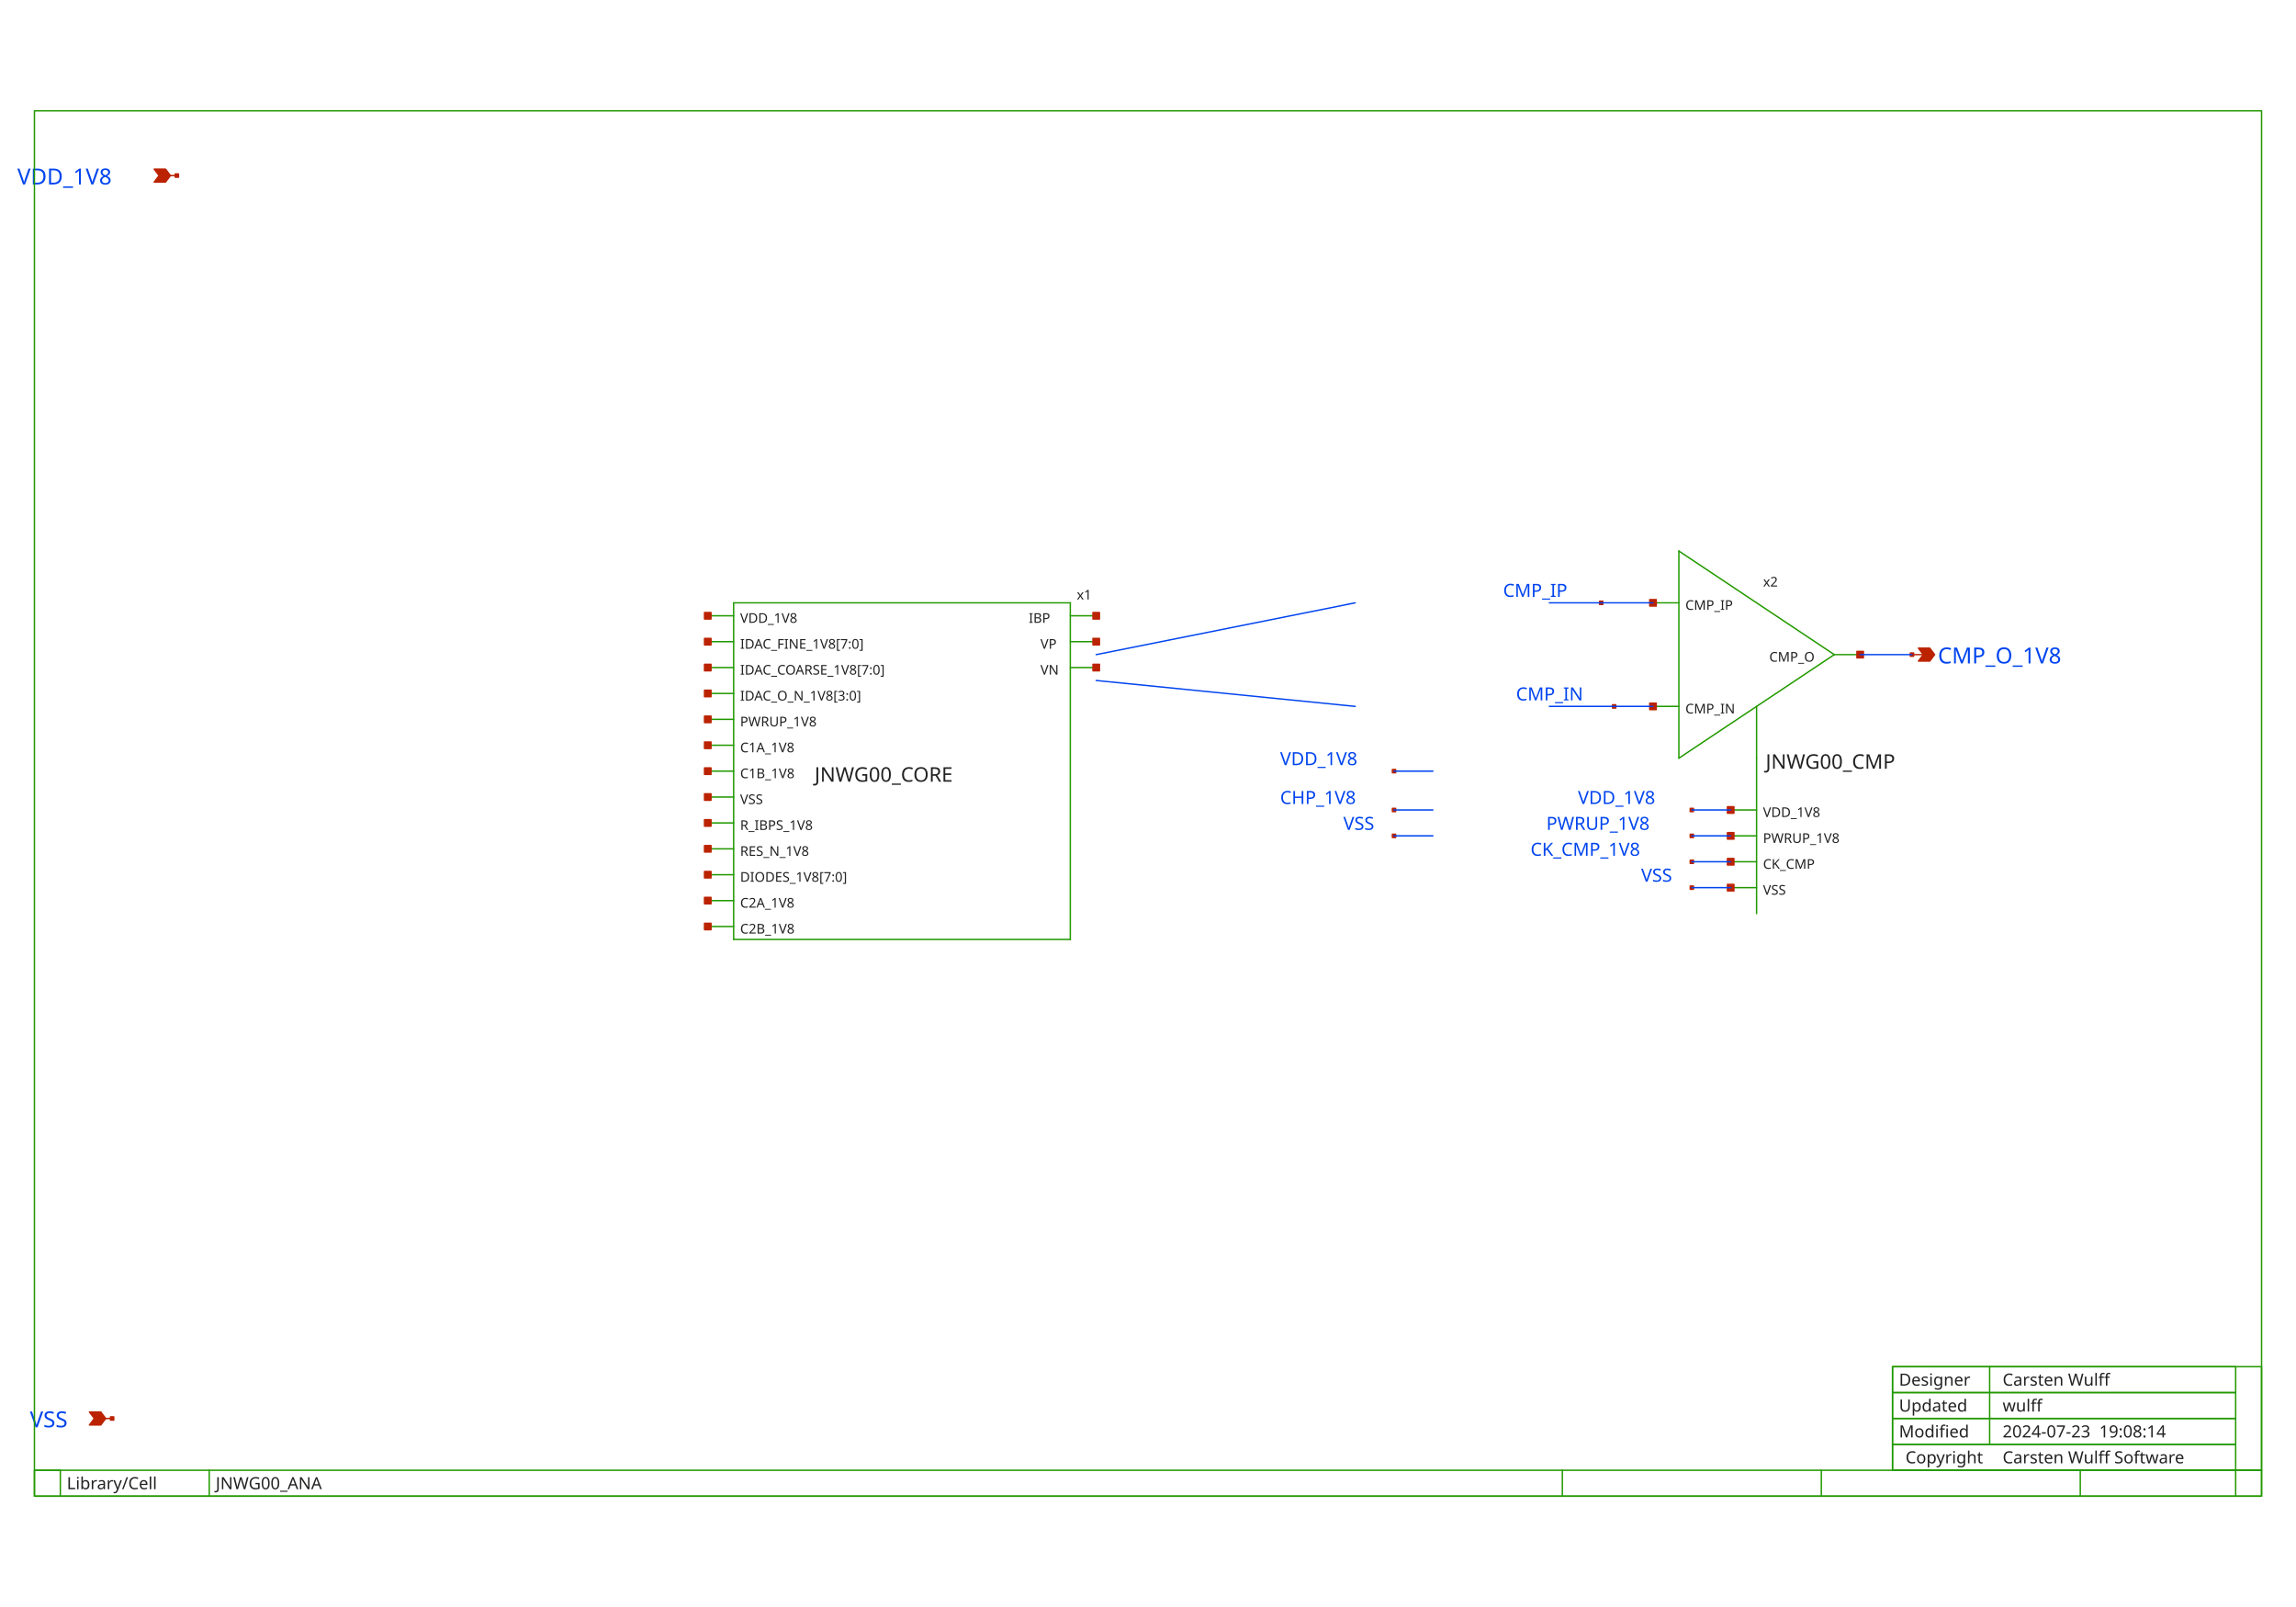
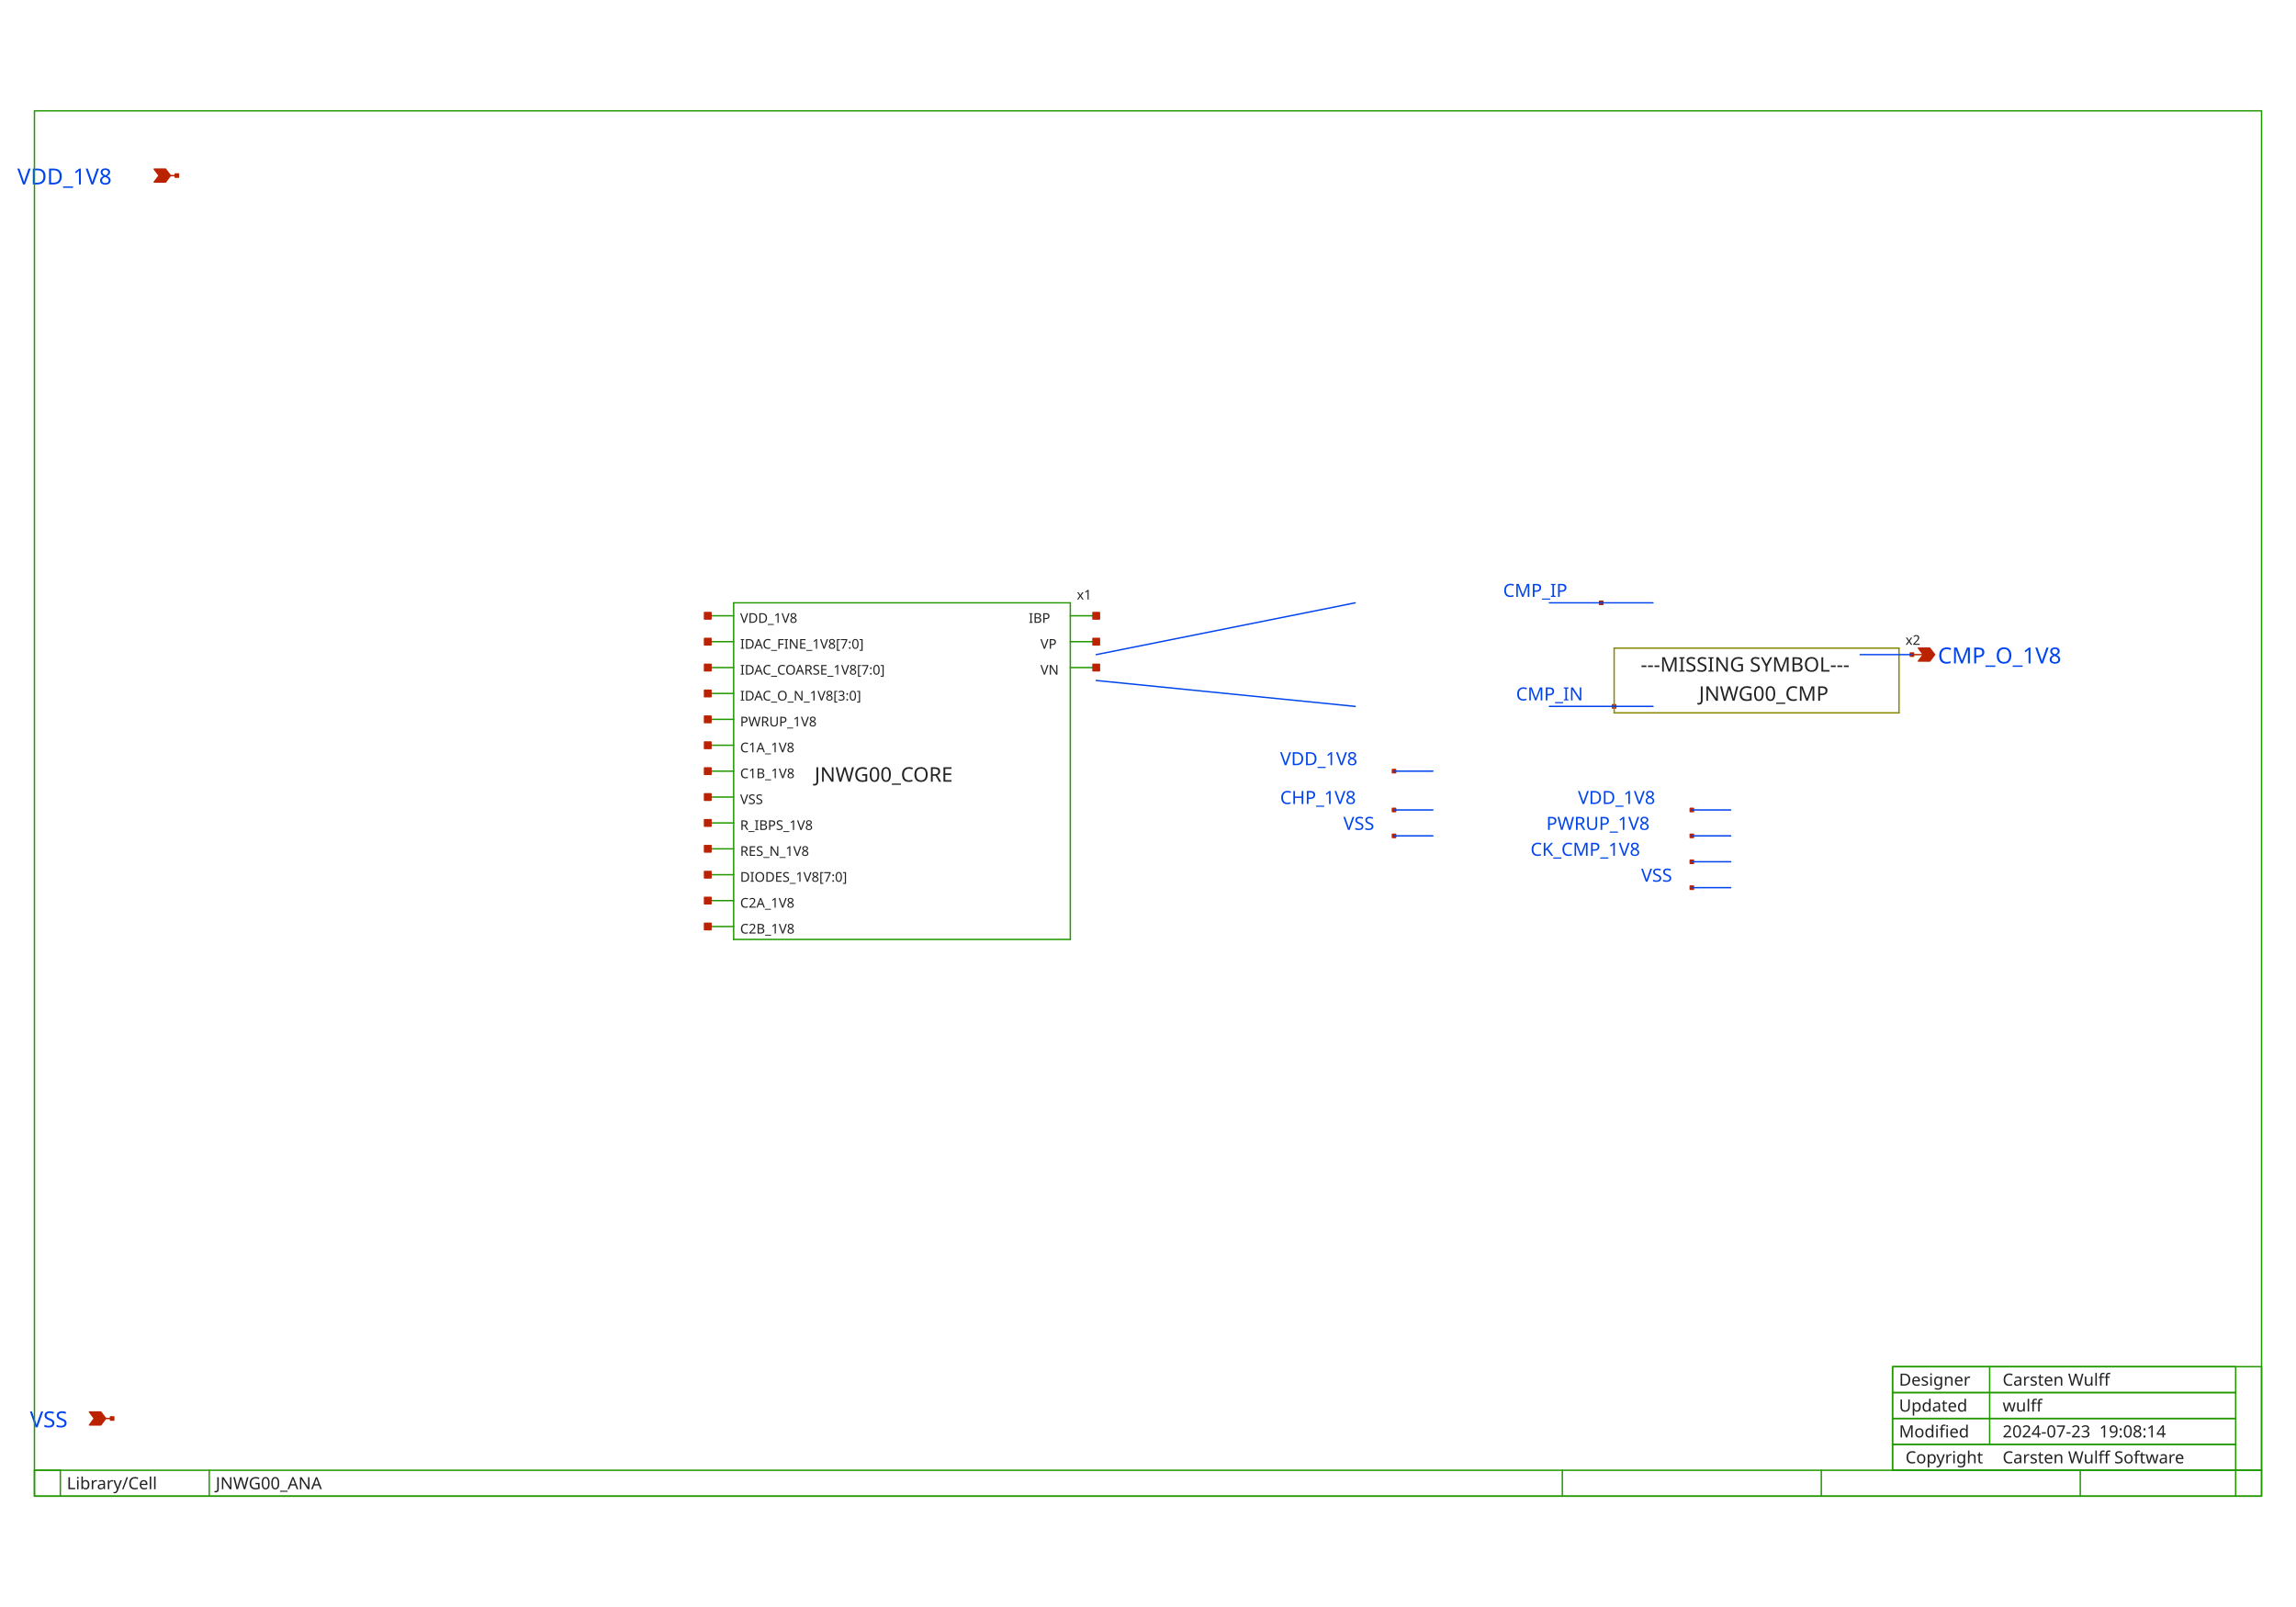
<svg xmlns="http://www.w3.org/2000/svg" width="1000" height="700" version="1.1">
  <style type="text/css">
.l0{
 fill: #ffffff;
  stroke: #ffffff;
  stroke-linecap:round;
  stroke-linejoin:round;
  stroke-width: 0.609;
}
.l1{
 fill: #0044ee;
  stroke: #0044ee;
  stroke-linecap:round;
  stroke-linejoin:round;
  stroke-width: 0.609;
}
.l2{
  fill: none;
  stroke: #aaaaaa;
  stroke-linecap:round;
  stroke-linejoin:round;
  stroke-width: 0.609;
}
.l3{
 fill: #222222; fill-opacity: 0.5;
  stroke: #222222;
  stroke-linecap:round;
  stroke-linejoin:round;
  stroke-width: 0.609;
}
.l4{
 fill: #229900;
  stroke: #229900;
  stroke-linecap:round;
  stroke-linejoin:round;
  stroke-width: 0.609;
}
.l5{
 fill: #bb2200;
  stroke: #bb2200;
  stroke-linecap:round;
  stroke-linejoin:round;
  stroke-width: 0.609;
}
.l6{
 fill: #00ccee; fill-opacity: 0.5;
  stroke: #00ccee;
  stroke-linecap:round;
  stroke-linejoin:round;
  stroke-width: 0.609;
}
.l7{
 fill: #ff0000; fill-opacity: 0.5;
  stroke: #ff0000;
  stroke-linecap:round;
  stroke-linejoin:round;
  stroke-width: 0.609;
}
.l8{
 fill: #888800; fill-opacity: 0.5;
  stroke: #888800;
  stroke-linecap:round;
  stroke-linejoin:round;
  stroke-width: 0.609;
}
.l9{
 fill: #00aaaa; fill-opacity: 0.5;
  stroke: #00aaaa;
  stroke-linecap:round;
  stroke-linejoin:round;
  stroke-width: 0.609;
}
.l10{
 fill: #880088;
  stroke: #880088;
  stroke-linecap:round;
  stroke-linejoin:round;
  stroke-width: 0.609;
}
.l11{
 fill: #00ff00; fill-opacity: 0.5;
  stroke: #00ff00;
  stroke-linecap:round;
  stroke-linejoin:round;
  stroke-width: 0.609;
}
.l12{
 fill: #0000cc; fill-opacity: 0.5;
  stroke: #0000cc;
  stroke-linecap:round;
  stroke-linejoin:round;
  stroke-width: 0.609;
}
.l13{
 fill: #666600; fill-opacity: 0.5;
  stroke: #666600;
  stroke-linecap:round;
  stroke-linejoin:round;
  stroke-width: 0.609;
}
.l14{
  fill: none;
  stroke: #557755;
  stroke-linecap:round;
  stroke-linejoin:round;
  stroke-width: 0.609;
}
.l15{
 fill: #aa2222; fill-opacity: 0.5;
  stroke: #aa2222;
  stroke-linecap:round;
  stroke-linejoin:round;
  stroke-width: 0.609;
}
.l16{
 fill: #7ccc40; fill-opacity: 0.5;
  stroke: #7ccc40;
  stroke-linecap:round;
  stroke-linejoin:round;
  stroke-width: 0.609;
}
.l17{
  fill: none;
  stroke: #00ffcc;
  stroke-linecap:round;
  stroke-linejoin:round;
  stroke-width: 0.609;
}
.l18{
 fill: #ce0097; fill-opacity: 0.5;
  stroke: #ce0097;
  stroke-linecap:round;
  stroke-linejoin:round;
  stroke-width: 0.609;
}
.l19{
  fill: none;
  stroke: #d2d46b;
  stroke-linecap:round;
  stroke-linejoin:round;
  stroke-width: 0.609;
}
.l20{
  fill: none;
  stroke: #ef6158;
  stroke-linecap:round;
  stroke-linejoin:round;
  stroke-width: 0.609;
}
.l21{
  fill: none;
  stroke: #fdb200;
  stroke-linecap:round;
  stroke-linejoin:round;
  stroke-width: 0.609;
}
text {font-family: Sans-Serif;}
</style>
  <rect class="l0" x="0" y="0" width="1000" height="700" />
  <text fill="#0044ee" xml:space="preserve" font-size="9.677" transform="translate(7.55576, 80.3351)">VDD_1V8</text>
  <text fill="#0044ee" xml:space="preserve" font-size="9.677" transform="translate(13.0181, 621.73)">VSS</text>
  <text fill="#0044ee" xml:space="preserve" font-size="9.677" transform="translate(844.012, 288.998)">CMP_O_1V8</text>
  <text fill="#0044ee" xml:space="preserve" font-size="7.918" transform="translate(557.546, 350.222)">CHP_1V8</text>
  <text fill="#0044ee" xml:space="preserve" font-size="7.918" transform="translate(557.546, 333.304)">VDD_1V8</text>
  <text fill="#0044ee" xml:space="preserve" font-size="7.918" transform="translate(585.086, 361.502)">VSS</text>
  <text fill="#0044ee" xml:space="preserve" font-size="7.918" transform="translate(687.256, 350.222)">VDD_1V8</text>
  <text fill="#0044ee" xml:space="preserve" font-size="7.918" transform="translate(673.486, 361.502)">PWRUP_1V8</text>
  <text fill="#0044ee" xml:space="preserve" font-size="7.918" transform="translate(666.601, 372.781)">CK_CMP_1V8</text>
  <text fill="#0044ee" xml:space="preserve" font-size="7.918" transform="translate(714.796, 384.06)">VSS</text>
  <text fill="#0044ee" xml:space="preserve" font-size="7.918" transform="translate(654.664, 259.99)">CMP_IP</text>
  <text fill="#0044ee" xml:space="preserve" font-size="7.918" transform="translate(660.303, 305.106)">CMP_IN</text>
  <text fill="#222222" xml:space="preserve" font-size="7.331" transform="translate(827.093, 614.863)">Updated</text>
  <text fill="#222222" xml:space="preserve" font-size="7.331" transform="translate(29.0988, 648.7)">Library/Cell</text>
  <text fill="#222222" xml:space="preserve" font-size="7.331" transform="translate(827.093, 603.584)">Designer</text>
  <text fill="#222222" xml:space="preserve" font-size="7.331" transform="translate(827.093, 626.142)">Modified</text>
  <text fill="#222222" xml:space="preserve" font-size="7.331" transform="translate(829.913, 637.421)">Copyright</text>
  <text fill="#222222" xml:space="preserve" font-size="7.331" transform="translate(872.209, 614.863)">wulff</text>
  <text fill="#222222" xml:space="preserve" font-size="7.331" transform="translate(872.209, 626.142)">2024-07-23  19:08:14</text>
  <text fill="#222222" xml:space="preserve" font-size="7.331" transform="translate(872.209, 637.421)">Carsten Wulff Software</text>
  <text fill="#222222" xml:space="preserve" font-size="7.331" transform="translate(93.9535, 648.7)">JNWG00_ANA</text>
  <text fill="#222222" xml:space="preserve" font-size="7.331" transform="translate(872.209, 603.584)">Carsten Wulff</text>
-   <text fill="#222222" xml:space="preserve" font-size="8.798" transform="translate(769.006, 334.866)">JNWG00_CMP</text>
-   <text fill="#222222" xml:space="preserve" font-size="5.865" transform="translate(767.878, 255.506)">x2</text>
-   <text fill="#222222" xml:space="preserve" font-size="5.865" transform="translate(767.878, 355.889)">VDD_1V8</text>
-   <text fill="#222222" xml:space="preserve" font-size="5.865" transform="translate(767.878, 367.169)">PWRUP_1V8</text>
-   <text fill="#222222" xml:space="preserve" font-size="5.865" transform="translate(734.041, 265.657)">CMP_IP</text>
-   <text fill="#222222" xml:space="preserve" font-size="5.865" transform="translate(770.576, 288.215)">CMP_O</text>
-   <text fill="#222222" xml:space="preserve" font-size="5.865" transform="translate(734.041, 310.773)">CMP_IN</text>
-   <text fill="#222222" xml:space="preserve" font-size="5.865" transform="translate(767.878, 378.448)">CK_CMP</text>
-   <text fill="#222222" xml:space="preserve" font-size="5.865" transform="translate(767.878, 389.727)">VSS</text>
+   <text fill="#222222" xml:space="preserve" font-size="8.798" transform="translate(739.962, 305.259)">JNWG00_CMP</text>
+   <text fill="#222222" xml:space="preserve" font-size="5.865" transform="translate(829.913, 280.884)">x2</text>
+   <text fill="#222222" xml:space="preserve" font-size="8.798" transform="translate(714.584, 292.57)">---MISSING SYMBOL---</text>
  <text fill="#222222" xml:space="preserve" font-size="8.798" transform="translate(354.782, 340.506)">JNWG00_CORE</text>
  <text fill="#222222" xml:space="preserve" font-size="5.865" transform="translate(468.983, 261.145)">x1</text>
  <text fill="#222222" xml:space="preserve" font-size="5.865" transform="translate(322.355, 271.296)">VDD_1V8</text>
  <text fill="#222222" xml:space="preserve" font-size="5.865" transform="translate(322.355, 282.576)">IDAC_FINE_1V8[7:0]</text>
  <text fill="#222222" xml:space="preserve" font-size="5.865" transform="translate(322.355, 293.855)">IDAC_COARSE_1V8[7:0]</text>
  <text fill="#222222" xml:space="preserve" font-size="5.865" transform="translate(322.355, 305.134)">IDAC_O_N_1V8[3:0]</text>
  <text fill="#222222" xml:space="preserve" font-size="5.865" transform="translate(448.043, 271.296)">IBP</text>
  <text fill="#222222" xml:space="preserve" font-size="5.865" transform="translate(322.355, 316.413)">PWRUP_1V8</text>
  <text fill="#222222" xml:space="preserve" font-size="5.865" transform="translate(322.355, 327.692)">C1A_1V8</text>
  <text fill="#222222" xml:space="preserve" font-size="5.865" transform="translate(453.143, 282.576)">VP</text>
  <text fill="#222222" xml:space="preserve" font-size="5.865" transform="translate(322.355, 338.971)">C1B_1V8</text>
  <text fill="#222222" xml:space="preserve" font-size="5.865" transform="translate(322.355, 350.25)">VSS</text>
  <text fill="#222222" xml:space="preserve" font-size="5.865" transform="translate(322.355, 361.529)">R_IBPS_1V8</text>
  <text fill="#222222" xml:space="preserve" font-size="5.865" transform="translate(322.355, 372.808)">RES_N_1V8</text>
  <text fill="#222222" xml:space="preserve" font-size="5.865" transform="translate(322.355, 384.087)">DIODES_1V8[7:0]</text>
  <text fill="#222222" xml:space="preserve" font-size="5.865" transform="translate(453.143, 293.855)">VN</text>
  <text fill="#222222" xml:space="preserve" font-size="5.865" transform="translate(322.355, 395.366)">C2A_1V8</text>
  <text fill="#222222" xml:space="preserve" font-size="5.865" transform="translate(322.355, 406.645)">C2B_1V8</text>
  <path class="l4" d="M866.57 606.599L866.57 617.878" />
  <path class="l4" d="M793.256 640.436L793.256 651.715" />
  <path class="l4" d="M906.047 640.436L906.047 651.715" />
  <path class="l4" d="M680.465 640.436L680.465 651.715" />
  <path class="l4" d="M91.134 640.436L91.134 651.715" />
  <path class="l4" d="M15 640.436L26.279 640.436" />
  <path class="l4" d="M26.279 640.436L26.279 651.715" />
  <path class="l4" d="M973.721 640.436L985 640.436" />
  <path class="l4" d="M973.721 640.436L973.721 651.715" />
  <path class="l4" d="M866.57 595.32L866.57 606.599" />
  <path class="l4" d="M866.57 617.878L866.57 629.157" />
  <path class="l4" style="fill:none;" d="M824.273 640.436L985 640.436L985 595.32L824.273 595.32L824.273 640.436" />
  <path class="l4" style="fill:none;" d="M15 651.715L985 651.715L985 48.285L15 48.285L15 651.715" />
  <path class="l4" style="fill:none;" d="M824.273 606.599L973.721 606.599L973.721 595.32L824.273 595.32L824.273 606.599" />
  <path class="l4" style="fill:none;" d="M15 651.715L985 651.715L985 640.436L15 640.436L15 651.715" />
  <path class="l4" style="fill:none;" d="M824.273 640.436L973.721 640.436L973.721 629.157L824.273 629.157L824.273 640.436" />
  <path class="l4" style="fill:none;" d="M824.273 629.157L973.721 629.157L973.721 617.878L824.273 617.878L824.273 629.157" />
  <path class="l4" style="fill:none;" d="M824.273 617.878L973.721 617.878L973.721 606.599L824.273 606.599L824.273 617.878" />
-   <path class="l4" d="M765.058 330.262L765.058 397.936" />
-   <path class="l4" d="M753.779 352.82L765.058 352.82" />
-   <path class="l4" d="M753.779 364.099L765.058 364.099" />
-   <path class="l4" d="M719.942 262.587L731.221 262.587" />
-   <path class="l4" d="M798.895 285.145L810.174 285.145" />
-   <path class="l4" d="M719.942 307.703L731.221 307.703" />
-   <path class="l4" d="M753.779 375.378L765.058 375.378" />
-   <path class="l4" d="M753.779 386.657L765.058 386.657" />
-   <path class="l4" d="M731.221 240.029L731.221 330.262" />
-   <path class="l4" d="M731.221 240.029L798.895 285.145" />
-   <path class="l4" d="M731.221 330.262L798.895 285.145" />
-   <path class="l4" d="M765.058 307.703L765.058 330.262" />
  <path class="l4" d="M319.535 262.587L466.163 262.587" />
  <path class="l4" d="M319.535 409.215L466.163 409.215" />
  <path class="l4" d="M319.535 262.587L319.535 409.215" />
  <path class="l4" d="M466.163 262.587L466.163 409.215" />
  <path class="l4" d="M308.256 268.227L319.535 268.227" />
  <path class="l4" d="M308.256 279.506L319.535 279.506" />
  <path class="l4" d="M308.256 290.785L319.535 290.785" />
  <path class="l4" d="M308.256 302.064L319.535 302.064" />
  <path class="l4" d="M466.163 268.227L477.442 268.227" />
  <path class="l4" d="M308.256 313.343L319.535 313.343" />
  <path class="l4" d="M308.256 324.622L319.535 324.622" />
  <path class="l4" d="M466.163 279.506L477.442 279.506" />
  <path class="l4" d="M308.256 335.901L319.535 335.901" />
  <path class="l4" d="M308.256 347.18L319.535 347.18" />
  <path class="l4" d="M308.256 358.459L319.535 358.459" />
  <path class="l4" d="M308.256 369.738L319.535 369.738" />
  <path class="l4" d="M308.256 381.017L319.535 381.017" />
  <path class="l4" d="M466.163 290.785L477.442 290.785" />
  <path class="l4" d="M308.256 392.297L319.535 392.297" />
  <path class="l4" d="M308.256 403.576L319.535 403.576" />
  <path class="l5" d="M74.215 76.483L77.035 76.483" />
  <path class="l5" d="M74.215 76.483L72.1 73.663L67.166 73.663L69.281 76.483L67.166 79.302L72.1 79.302L74.215 76.483" />
  <path class="l5" d="M76.33 75.778L77.74 75.778L77.74 77.188L76.33 77.188L76.33 75.778z" />
  <path class="l5" d="M46.017 617.878L48.837 617.878" />
  <path class="l5" d="M46.017 617.878L43.903 615.058L38.968 615.058L41.083 617.878L38.968 620.698L43.903 620.698L46.017 617.878" />
  <path class="l5" d="M48.132 617.173L49.542 617.173L49.542 618.583L48.132 618.583L48.132 617.173z" />
-   <path class="l5" d="M752.369 351.41L755.189 351.41L755.189 354.23L752.369 354.23L752.369 351.41z" />
-   <path class="l5" d="M752.369 362.689L755.189 362.689L755.189 365.509L752.369 365.509L752.369 362.689z" />
-   <path class="l5" d="M718.532 261.177L721.352 261.177L721.352 263.997L718.532 263.997L718.532 261.177z" />
-   <path class="l5" d="M808.765 283.735L811.584 283.735L811.584 286.555L808.765 286.555L808.765 283.735z" />
-   <path class="l5" d="M718.532 306.294L721.352 306.294L721.352 309.113L718.532 309.113L718.532 306.294z" />
-   <path class="l5" d="M752.369 373.968L755.189 373.968L755.189 376.788L752.369 376.788L752.369 373.968z" />
-   <path class="l5" d="M752.369 385.247L755.189 385.247L755.189 388.067L752.369 388.067L752.369 385.247z" />
  <path class="l5" d="M832.733 285.145L837.667 285.145" />
  <path class="l5" d="M842.602 285.145L840.487 282.326L835.552 282.326L837.667 285.145L835.552 287.965L840.487 287.965L842.602 285.145" />
  <path class="l5" d="M832.028 284.44L833.438 284.44L833.438 285.85L832.028 285.85L832.028 284.44z" />
  <path class="l5" d="M606.446 352.115L607.856 352.115L607.856 353.525L606.446 353.525L606.446 352.115z" />
  <path class="l5" d="M606.446 335.196L607.856 335.196L607.856 336.606L606.446 336.606L606.446 335.196z" />
  <path class="l5" d="M606.446 363.394L607.856 363.394L607.856 364.804L606.446 364.804L606.446 363.394z" />
  <path class="l5" d="M736.156 352.115L737.565 352.115L737.565 353.525L736.156 353.525L736.156 352.115z" />
  <path class="l5" d="M736.156 363.394L737.565 363.394L737.565 364.804L736.156 364.804L736.156 363.394z" />
  <path class="l5" d="M736.156 374.673L737.565 374.673L737.565 376.083L736.156 376.083L736.156 374.673z" />
  <path class="l5" d="M736.156 385.952L737.565 385.952L737.565 387.362L736.156 387.362L736.156 385.952z" />
  <path class="l5" d="M696.679 261.882L698.089 261.882L698.089 263.292L696.679 263.292L696.679 261.882z" />
  <path class="l5" d="M702.318 306.999L703.728 306.999L703.728 308.408L702.318 308.408L702.318 306.999z" />
  <path class="l5" d="M306.846 266.817L309.666 266.817L309.666 269.637L306.846 269.637L306.846 266.817z" />
  <path class="l5" d="M306.846 278.096L309.666 278.096L309.666 280.916L306.846 280.916L306.846 278.096z" />
  <path class="l5" d="M306.846 289.375L309.666 289.375L309.666 292.195L306.846 292.195L306.846 289.375z" />
  <path class="l5" d="M306.846 300.654L309.666 300.654L309.666 303.474L306.846 303.474L306.846 300.654z" />
  <path class="l5" d="M476.032 266.817L478.852 266.817L478.852 269.637L476.032 269.637L476.032 266.817z" />
  <path class="l5" d="M306.846 311.933L309.666 311.933L309.666 314.753L306.846 314.753L306.846 311.933z" />
  <path class="l5" d="M306.846 323.212L309.666 323.212L309.666 326.032L306.846 326.032L306.846 323.212z" />
  <path class="l5" d="M476.032 278.096L478.852 278.096L478.852 280.916L476.032 280.916L476.032 278.096z" />
  <path class="l5" d="M306.846 334.491L309.666 334.491L309.666 337.311L306.846 337.311L306.846 334.491z" />
  <path class="l5" d="M306.846 345.77L309.666 345.77L309.666 348.59L306.846 348.59L306.846 345.77z" />
  <path class="l5" d="M306.846 357.049L309.666 357.049L309.666 359.869L306.846 359.869L306.846 357.049z" />
  <path class="l5" d="M306.846 368.328L309.666 368.328L309.666 371.148L306.846 371.148L306.846 368.328z" />
  <path class="l5" d="M306.846 379.608L309.666 379.608L309.666 382.427L306.846 382.427L306.846 379.608z" />
  <path class="l5" d="M476.032 289.375L478.852 289.375L478.852 292.195L476.032 292.195L476.032 289.375z" />
  <path class="l5" d="M306.846 390.887L309.666 390.887L309.666 393.706L306.846 393.706L306.846 390.887z" />
  <path class="l5" d="M306.846 402.166L309.666 402.166L309.666 404.985L306.846 404.985L306.846 402.166z" />
+   <path class="l8" d="M703.023 282.326L703.023 310.523" />
+   <path class="l8" d="M703.023 282.326L827.093 282.326" />
+   <path class="l8" d="M827.093 282.326L827.093 310.523" />
+   <path class="l8" d="M703.023 310.523L827.093 310.523" />
  <path class="l1" d="M674.826 262.587L719.942 262.587" />
  <path class="l1" d="M674.826 307.703L719.942 307.703" />
  <path class="l1" d="M607.151 352.82L624.07 352.82" />
  <path class="l1" d="M607.151 335.901L624.07 335.901" />
  <path class="l1" d="M607.151 364.099L624.07 364.099" />
  <path class="l1" d="M736.86 352.82L753.779 352.82" />
  <path class="l1" d="M736.86 364.099L753.779 364.099" />
  <path class="l1" d="M736.86 375.378L753.779 375.378" />
  <path class="l1" d="M736.86 386.657L753.779 386.657" />
  <path class="l1" d="M810.174 285.145L832.733 285.145" />
  <path class="l1" d="M477.442 285.145L590.233 262.587" />
  <path class="l1" d="M477.442 296.424L590.233 307.703" />
</svg>
